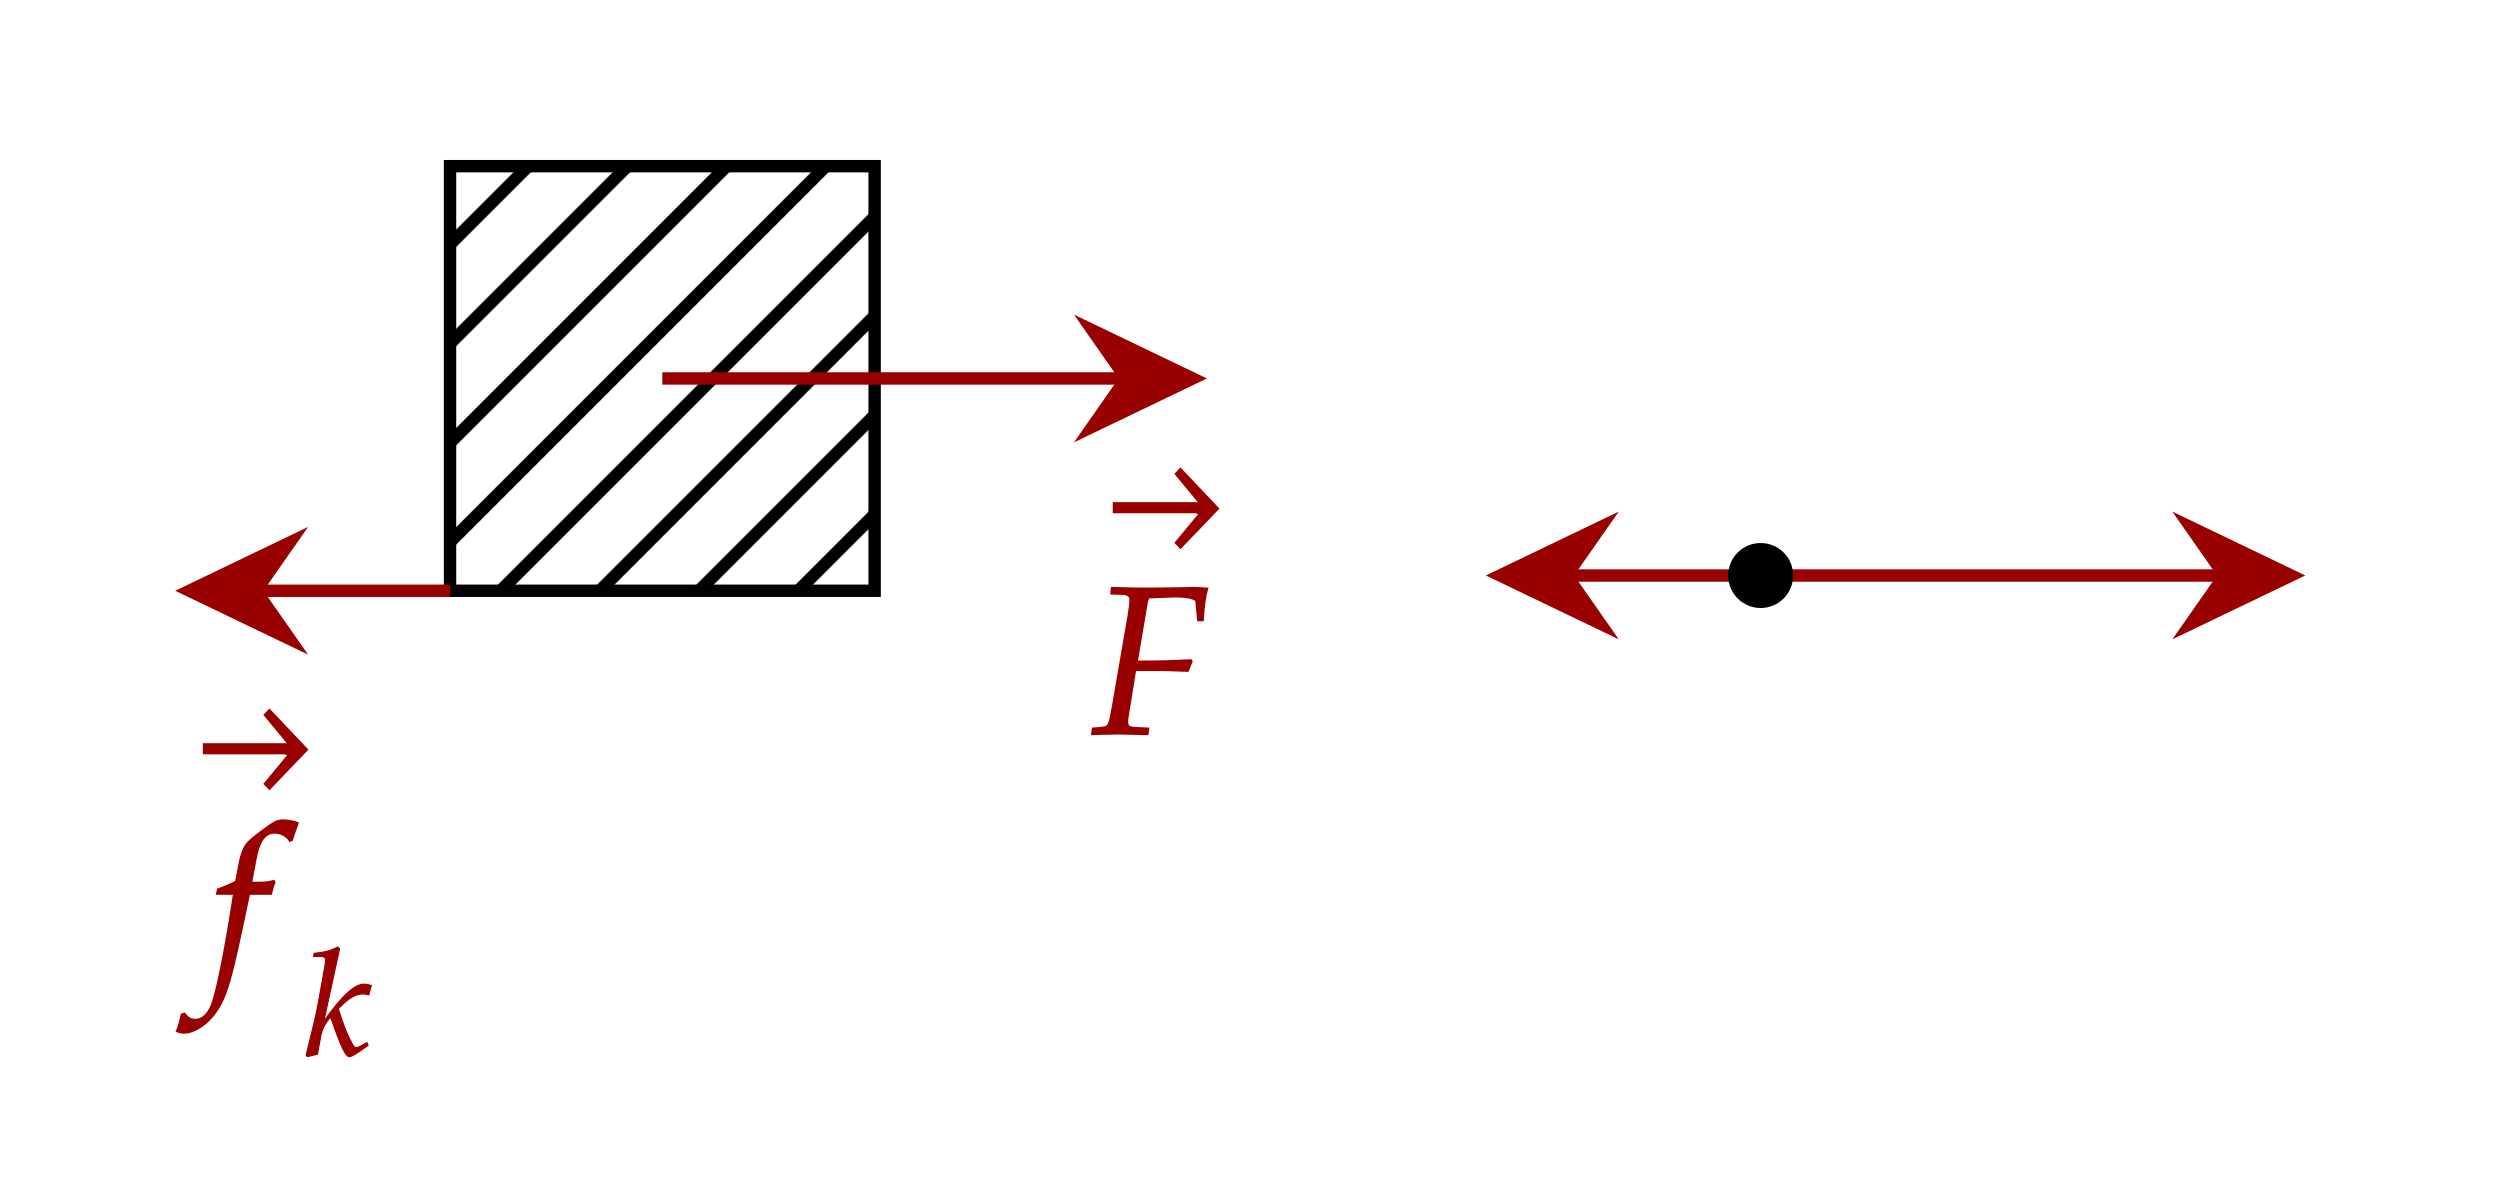
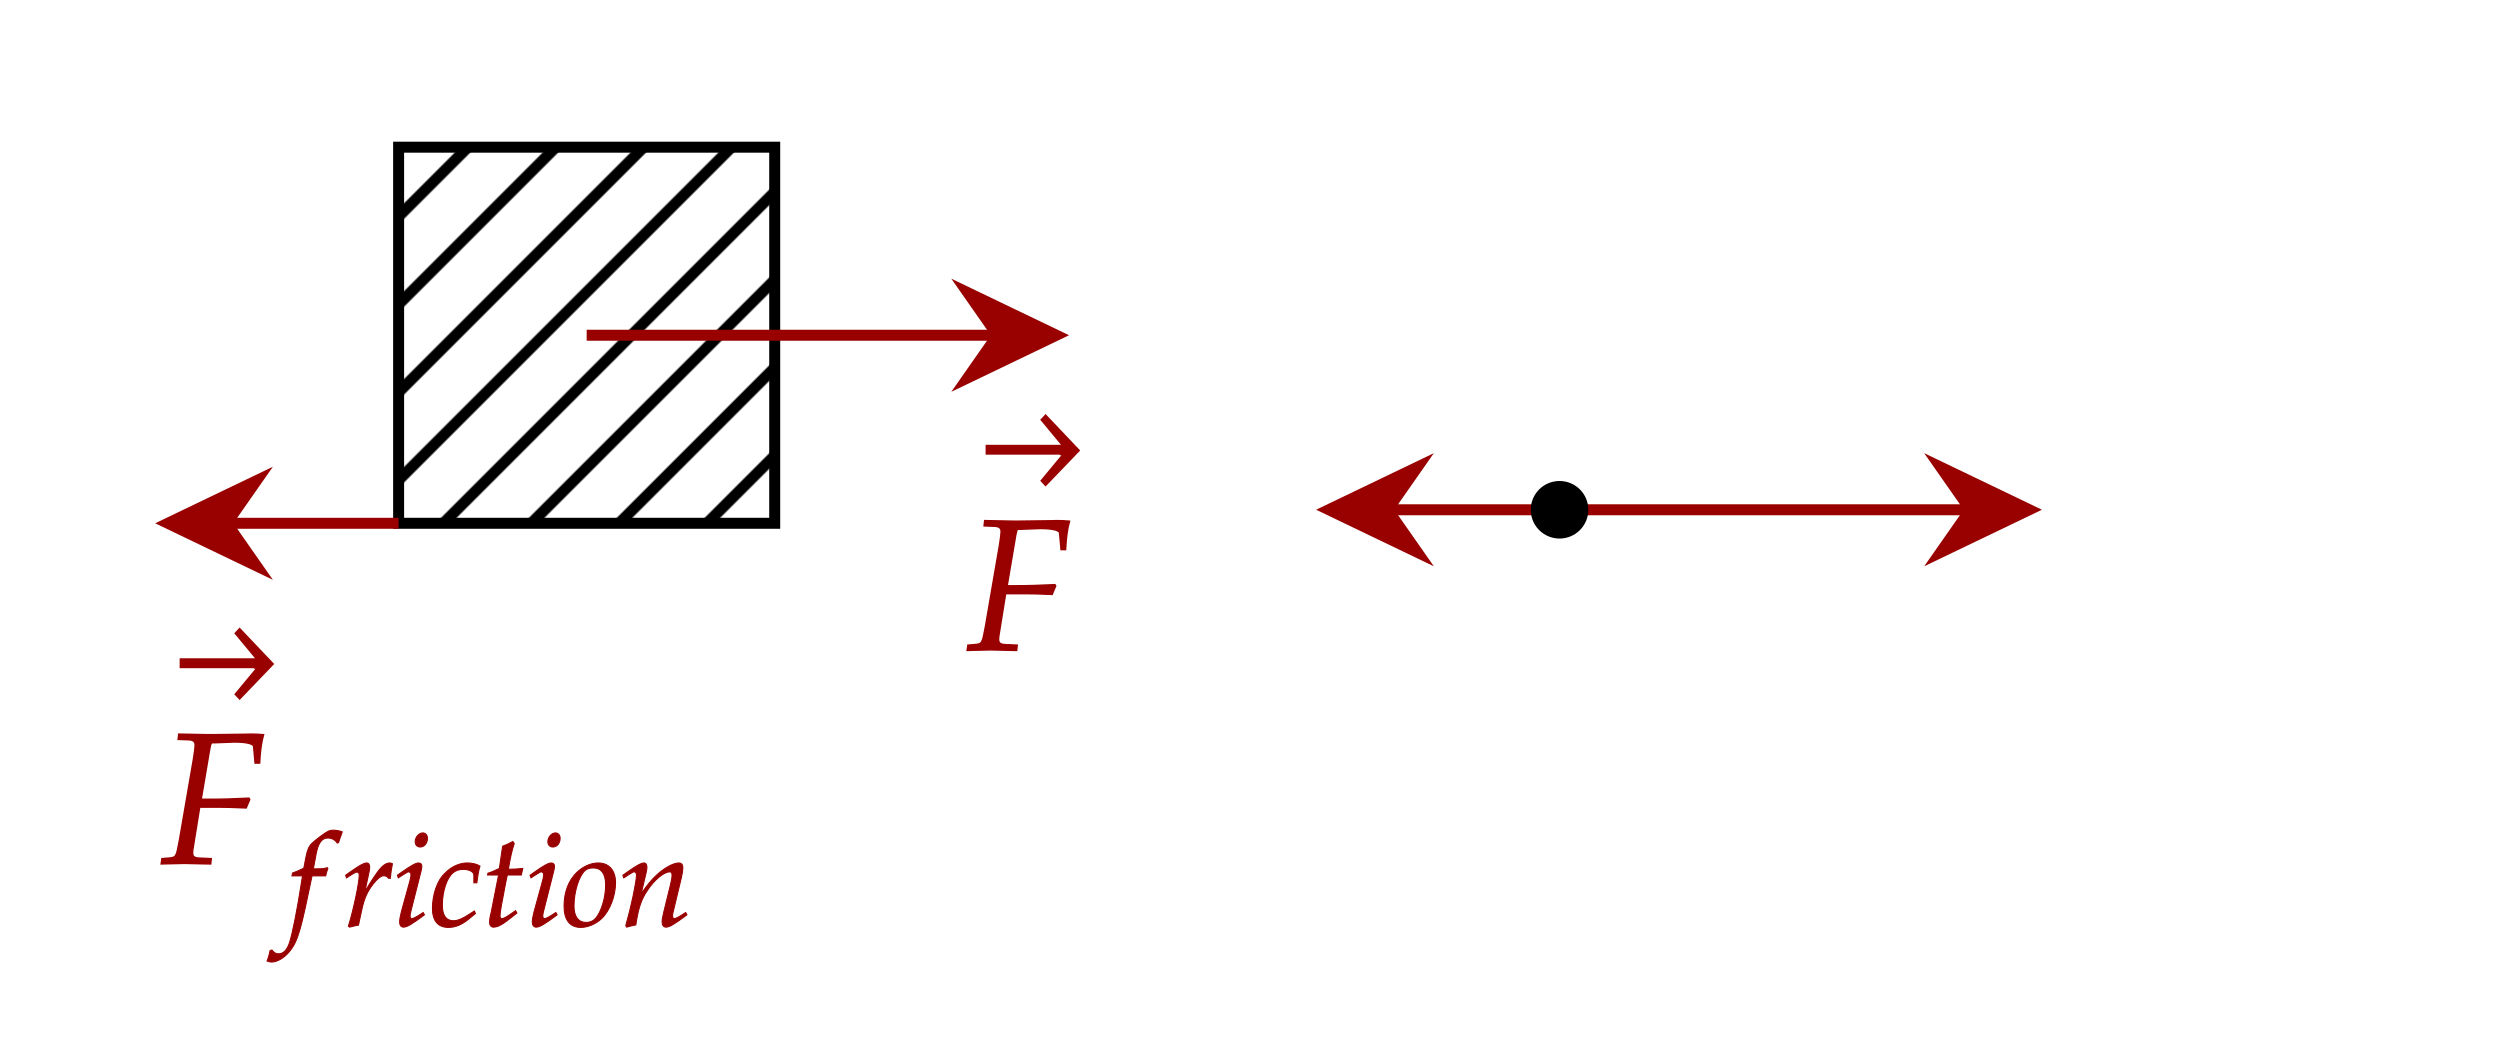
- <svg xmlns="http://www.w3.org/2000/svg" x="0" y="0" width="201.6" height="95.538" style="         width:201.6px;         height:95.538px;         background: #FFF;         fill: none; ">
+ <svg xmlns="http://www.w3.org/2000/svg" x="0" y="0" width="227.6" height="95.537" style="         width:227.6px;         height:95.537px;         background: transparent;         fill: none; ">
  <svg />
  <svg class="role-diagram-draw-area" style="overflow: visible;">
    <g class="shapes-region" style="stroke: black; fill: none;">
      <g class="arrow-line">
        <path class="connection real" stroke-dasharray="" d="  M141.98,46.41 L169.89,46.41 L170.74,46.41 L178.74,46.41 L182.9,46.41" style="stroke: rgb(153, 0, 0); stroke-opacity: 1; stroke-width: 1; fill: none; fill-opacity: 1;" />
        <g stroke="none" fill="rgb(153,0,0)" fill-opacity="1" transform="matrix(-1,1.2246467991473532e-16,-1.2246467991473532e-16,-1,185.8971,46.40571)" style="stroke: none; fill: rgb(153, 0, 0); stroke-width: 1;">
          <path d=" M10.72,-5.15 L0,0 L10.72,5.15 L7.12,0 Z" />
        </g>
      </g>
      <g class="arrow-line">
        <path class="connection real" stroke-dasharray="" d="  M141.98,46.41 L122.82,46.41" style="stroke: rgb(153, 0, 0); stroke-opacity: 1; stroke-width: 1; fill: none; fill-opacity: 1;" />
        <g stroke="none" fill="rgb(153,0,0)" fill-opacity="1" transform="matrix(1,-2.4492935982947064e-16,2.4492935982947064e-16,1,119.8171,46.40571)" style="stroke: none; fill: rgb(153, 0, 0); stroke-width: 1;">
          <path d=" M10.72,-5.15 L0,0 L10.72,5.15 L7.12,0 Z" />
        </g>
      </g>
      <g class="composite-shape">
        <defs>
-           <pattern id="_pgfedbrcrosodg-full-view" x="0" y="0" width="11.314" height="11.314" patternTransform="rotate(45,0,0)" patternUnits="userSpaceOnUse">
+           <pattern id="_pgfudrry6ge4dg-full-view" x="0" y="0" width="11.314" height="11.314" patternTransform="rotate(45,0,0)" patternUnits="userSpaceOnUse">
            <path d="M0,0 L0,11.314" style="stroke: rgb(0, 0, 0); stroke-opacity: 1; stroke-width: 1; fill: none;" />
            <path d="M5.657,0 L5.657,11.314" style="stroke: rgb(0, 0, 0); stroke-opacity: 1; stroke-width: 1; fill: none;" />
            <path d="M11.314,0 L11.314,11.314" style="stroke: rgb(0, 0, 0); stroke-opacity: 1; stroke-width: 1; fill: none;" />
          </pattern>
        </defs>
-         <path class="real" d=" M36.29,13.4 L70.53,13.4 L70.53,47.64 L36.29,47.64 Z" style="stroke-width: 1; stroke: rgb(0, 0, 0); fill: url(&quot;#_pgfedbrcrosodg-full-view&quot;); fill-opacity: 1;" />
+         <path class="real" d=" M36.29,13.4 L70.53,13.4 L70.53,47.64 L36.29,47.64 Z" style="stroke-width: 1; stroke: rgb(0, 0, 0); fill: url(&quot;#_pgfudrry6ge4dg-full-view&quot;); fill-opacity: 1;" />
      </g>
      <g class="arrow-line">
-         <path class="connection real" stroke-dasharray="" d="  M53.41,30.52 L94.33,30.52" style="stroke: rgb(153, 0, 0); stroke-width: 1; fill: none; fill-opacity: 1; stroke-opacity: 1;" />
-         <g stroke="none" transform="matrix(-1,1.2246467991473532e-16,-1.2246467991473532e-16,-1,97.3257,30.52)" style="stroke: none; stroke-width: 1; fill: rgb(153, 0, 0);" fill="rgb(153,0,0)" fill-opacity="1">
+         <path class="connection real" stroke-dasharray="" d="  M53.41,30.52 L94.33,30.52" style="stroke: rgb(153, 0, 0); stroke-opacity: 1; stroke-width: 1; fill: none; fill-opacity: 1;" />
+         <g stroke="none" fill="rgb(153,0,0)" fill-opacity="1" transform="matrix(-1,1.2246467991473532e-16,-1.2246467991473532e-16,-1,97.3257,30.52)" style="stroke: none; fill: rgb(153, 0, 0); stroke-width: 1;">
          <path d=" M10.72,-5.15 L0,0 L10.72,5.15 L7.12,0 Z" />
        </g>
      </g>
      <g class="arrow-line">
        <path class="connection real" stroke-dasharray="" d="  M36.29,47.64 L17.13,47.64" style="stroke: rgb(153, 0, 0); stroke-opacity: 1; stroke-width: 1; fill: none; fill-opacity: 1;" />
        <g stroke="none" fill="rgb(153,0,0)" fill-opacity="1" transform="matrix(1,-2.4492935982947064e-16,2.4492935982947064e-16,1,14.1257,47.63999)" style="stroke: none; fill: rgb(153, 0, 0); stroke-width: 1;">
          <path d=" M10.72,-5.15 L0,0 L10.72,5.15 L7.12,0 Z" />
        </g>
      </g>
      <g class="composite-shape">
        <path class="real" d=" M139.86,46.41 C139.86,45.23 140.81,44.29 141.98,44.29 C143.15,44.29 144.1,45.23 144.1,46.41 C144.1,47.58 143.15,48.53 141.98,48.53 C140.81,48.53 139.86,47.58 139.86,46.41 Z" style="stroke-width: 1; stroke: rgb(0, 0, 0); fill: rgb(0, 0, 0); fill-opacity: 1;" />
      </g>
      <g />
    </g>
    <g />
    <g />
    <g />
  </svg>
-   <svg width="200" height="93.938" style="width:200px;height:93.938px;font-family:Asana-Math, Asana;background:#FFF;">
+   <svg width="226" height="93.938" style="width:226px;height:93.938px;font-family:Asana-Math, Asana;background:transparent;">
    <g>
      <g>
        <g>
          <g>
            <g>
              <g>
-                 <g transform="matrix(1,0,0,1,88.05,59.1625)">
+                 <g transform="matrix(1,0,0,1,88.04999,59.16249)">
                  <path transform="matrix(0.017,0,0,-0.017,0,0)" d="M286 646L392 650C454 650 494 641 495 626L503 537L527 537C530 600 537 651 548 689C526 691 498 692 481 692L440 691L275 689L246 689C221 689 181 690 143 691L94 692L91 664L147 662C171 661 182 652 182 635C182 621 178 589 173 559L98 125C81 33 81 32 40 28L4 25L0 -3L34 -2C74 -1 106 0 127 0C145 0 174 -1 213 -2L265 -3L268 25L204 28C177 29 168 37 168 57C168 63 169 74 170 78L206 301L323 301C350 301 381 300 429 298L455 297L474 342L470 349C389 345 329 343 251 343L214 343L260 614C263 630 264 635 269 646Z" stroke="rgb(153,0,0)" stroke-opacity="1" stroke-width="8" fill="rgb(153,0,0)" fill-opacity="1" />
                </g>
              </g>
            </g>
          </g>
          <svg x="88.05" overflow="visible" y="36.162" height="10" width="10.288">
            <path d=" M 10.29 4.85 l -3.15 -3.32 l -0.49 0.52 l 1.93 2.33 h -0.15 v 0.90 h 0.15 l -1.93 2.33 l 0.49 0.52 z  M 1.68 5.23 h 8.15 v -0.90 h -8.15 z" style="fill:rgb(153,0,0);fill-opacity:1;stroke-width:1px;stroke:none;stroke-opacity:1;" />
          </svg>
        </g>
      </g>
    </g>
    <g>
      <g>
        <g>
          <g>
            <g>
              <g>
-                 <g transform="matrix(1,0,0,1,14.675,78.6)">
-                   <path transform="matrix(0.017,0,0,-0.017,0,0)" d="M345 437L329 437L350 549C366 635 394 673 440 673C470 673 497 658 512 634L522 638C527 654 537 685 545 705L550 720C534 727 503 733 480 733C469 733 453 730 445 726C421 715 339 654 316 630C294 608 282 578 271 521L256 442C215 422 195 414 170 405L165 383L246 383L237 327C207 132 170 -54 148 -123C130 -182 100 -213 64 -213C41 -213 30 -206 12 -184L-2 -188C-6 -211 -20 -259 -25 -268C-16 -273 -1 -276 10 -276C51 -276 105 -245 144 -198C215 -114 235 -18 319 383L423 383C427 402 434 425 440 439L436 446C407 439 408 437 345 437Z" stroke="rgb(153,0,0)" stroke-opacity="1" stroke-width="8" fill="rgb(153,0,0)" fill-opacity="1" />
+                 <g transform="matrix(1,0,0,1,14.67499,78.59999)">
+                   <path transform="matrix(0.017,0,0,-0.017,0,0)" d="M286 646L392 650C454 650 494 641 495 626L503 537L527 537C530 600 537 651 548 689C526 691 498 692 481 692L440 691L275 689L246 689C221 689 181 690 143 691L94 692L91 664L147 662C171 661 182 652 182 635C182 621 178 589 173 559L98 125C81 33 81 32 40 28L4 25L0 -3L34 -2C74 -1 106 0 127 0C145 0 174 -1 213 -2L265 -3L268 25L204 28C177 29 168 37 168 57C168 63 169 74 170 78L206 301L323 301C350 301 381 300 429 298L455 297L474 342L470 349C389 345 329 343 251 343L214 343L260 614C263 630 264 635 269 646Z" stroke="rgb(153,0,0)" stroke-opacity="1" stroke-width="8" fill="rgb(153,0,0)" fill-opacity="1" />
                </g>
              </g>
            </g>
          </g>
-           <svg x="14.675" overflow="visible" y="55.6" height="10" width="10.2">
-             <path d=" M 10.20 4.85 l -3.15 -3.32 l -0.49 0.52 l 1.93 2.33 h -0.15 v 0.90 h 0.15 l -1.93 2.33 l 0.49 0.52 z  M 1.68 5.23 h 8.06 v -0.90 h -8.06 z" style="fill:rgb(153,0,0);fill-opacity:1;stroke-width:1px;stroke:none;stroke-opacity:1;" />
+           <svg x="14.675" overflow="visible" y="55.6" height="10" width="10.288">
+             <path d=" M 10.29 4.85 l -3.15 -3.32 l -0.49 0.52 l 1.93 2.33 h -0.15 v 0.90 h 0.15 l -1.93 2.33 l 0.49 0.52 z  M 1.68 5.23 h 8.15 v -0.90 h -8.15 z" style="fill:rgb(153,0,0);fill-opacity:1;stroke-width:1px;stroke:none;stroke-opacity:1;" />
          </svg>
        </g>
        <g>
          <g>
            <g>
              <g>
-                 <g transform="matrix(1,0,0,1,24.52499,85.1)">
-                   <path transform="matrix(0.0119,0,0,-0.0119,0,0)" d="M240 722L228 733C176 707 140 698 68 691L64 670L112 670C136 670 146 663 146 646C146 638 145 629 144 622L96 354C82 279 66 210 14 1L23 -9L90 8L113 132C122 180 146 225 180 259C249 59 281 -9 306 -9C319 -9 343 4 387 35L433 67L425 86L382 62C368 54 361 52 353 52C343 52 336 58 327 75C292 139 270 193 231 316L245 330C306 391 352 416 402 416C410 416 421 414 438 410L455 473C437 479 419 482 407 482C341 482 258 405 133 230Z" stroke="rgb(153,0,0)" stroke-opacity="1" stroke-width="8" fill="rgb(153,0,0)" fill-opacity="1" />
+                 <g transform="matrix(1,0,0,1,24.61249,84.30001)">
+                   <path transform="matrix(0.0119,0,0,-0.0119,0,0)" d="M345 437L329 437L350 549C366 635 394 673 440 673C470 673 497 658 512 634L522 638C527 654 537 685 545 705L550 720C534 727 503 733 480 733C469 733 453 730 445 726C421 715 339 654 316 630C294 608 282 578 271 521L256 442C215 422 195 414 170 405L165 383L246 383L237 327C207 132 170 -54 148 -123C130 -182 100 -213 64 -213C41 -213 30 -206 12 -184L-2 -188C-6 -211 -20 -259 -25 -268C-16 -273 -1 -276 10 -276C51 -276 105 -245 144 -198C215 -114 235 -18 319 383L423 383C427 402 434 425 440 439L436 446C407 439 408 437 345 437ZM918 365C921 403 926 435 934 476C923 481 919 482 914 482C883 482 852 458 816 407C777 351 738 291 722 256L754 408C758 425 760 438 760 450C760 470 752 482 737 482C716 482 678 461 604 408L576 388L583 368L615 389C643 407 654 412 663 412C673 412 680 403 680 390C680 332 637 126 597 -2L607 -9C622 -4 638 -1 661 4L674 6L700 126C718 209 741 262 785 319C819 363 846 384 868 384C883 384 893 379 904 365ZM972 388L979 368L1011 389C1048 412 1051 414 1058 414C1068 414 1076 404 1076 391C1076 384 1072 361 1068 347L1002 107C994 76 989 49 989 30C989 6 1000 -9 1019 -9C1045 -9 1081 12 1179 85L1169 103L1143 86C1114 67 1091 56 1082 56C1075 56 1069 66 1069 76C1069 86 1071 95 1076 116L1153 420C1157 437 1159 448 1159 456C1159 473 1150 482 1134 482C1112 482 1075 461 1000 408ZM1166 712C1137 712 1108 679 1108 645C1108 620 1123 604 1147 604C1178 604 1202 633 1202 671C1202 695 1187 712 1166 712ZM1557 330L1580 330C1588 395 1595 432 1604 458C1580 473 1545 482 1508 482C1463 483 1390 463 1333 400C1279 352 1240 241 1240 136C1240 40 1282 -11 1362 -11C1416 -11 1464 9 1519 54L1569 95L1561 115L1546 105C1474 57 1436 40 1401 40C1345 40 1316 80 1316 159C1316 267 1351 371 1400 409C1421 425 1445 433 1476 433C1521 433 1557 414 1557 390ZM1746 390L1690 107C1689 99 1677 61 1677 31C1677 6 1688 -9 1707 -9C1742 -9 1777 11 1855 74L1886 99L1876 117L1831 86C1802 66 1782 56 1771 56C1762 56 1757 64 1757 76C1757 102 1771 183 1800 328L1813 390L1920 390L1931 440C1893 436 1859 434 1821 434C1837 528 1848 577 1866 631L1855 646C1835 634 1808 622 1777 610L1752 440C1708 419 1682 408 1664 403L1662 390ZM1987 388L1994 368L2026 389C2063 412 2066 414 2073 414C2083 414 2091 404 2091 391C2091 384 2087 361 2083 347L2017 107C2009 76 2004 49 2004 30C2004 6 2015 -9 2034 -9C2060 -9 2096 12 2194 85L2184 103L2158 86C2129 67 2106 56 2097 56C2090 56 2084 66 2084 76C2084 86 2086 95 2091 116L2168 420C2172 437 2174 448 2174 456C2174 473 2165 482 2149 482C2127 482 2090 461 2015 408ZM2181 712C2152 712 2123 679 2123 645C2123 620 2138 604 2162 604C2193 604 2217 633 2217 671C2217 695 2202 712 2181 712ZM2247 152C2247 46 2292 -11 2375 -11C2430 -11 2490 15 2535 57C2597 116 2641 230 2641 331C2641 425 2591 482 2508 482C2404 482 2247 382 2247 152ZM2471 444C2532 444 2565 399 2565 315C2565 219 2534 113 2490 60C2472 39 2446 27 2415 27C2357 27 2323 72 2323 151C2323 264 2362 387 2411 427C2424 438 2447 444 2471 444ZM2697 388L2704 368L2736 389C2773 412 2776 414 2783 414C2794 414 2801 404 2801 389C2801 338 2760 145 2719 2L2726 -9C2751 -2 2774 4 2796 8C2815 134 2836 199 2882 268C2936 352 3011 414 3056 414C3067 414 3073 405 3073 390C3073 372 3070 351 3062 319L3010 107C3001 70 2997 47 2997 31C2997 6 3008 -9 3027 -9C3053 -9 3089 12 3187 85L3177 103L3151 86C3122 67 3100 56 3090 56C3083 56 3077 65 3077 76C3077 81 3078 92 3079 96L3145 372C3152 401 3156 429 3156 446C3156 469 3145 482 3125 482C3083 482 3014 444 2955 389C2917 354 2889 320 2837 247L2875 408C2879 426 2881 438 2881 449C2881 470 2873 482 2858 482C2837 482 2798 460 2725 408Z" stroke="rgb(153,0,0)" stroke-opacity="1" stroke-width="8" fill="rgb(153,0,0)" fill-opacity="1" />
                </g>
              </g>
            </g>
          </g>
        </g>
      </g>
    </g>
  </svg>
</svg>
